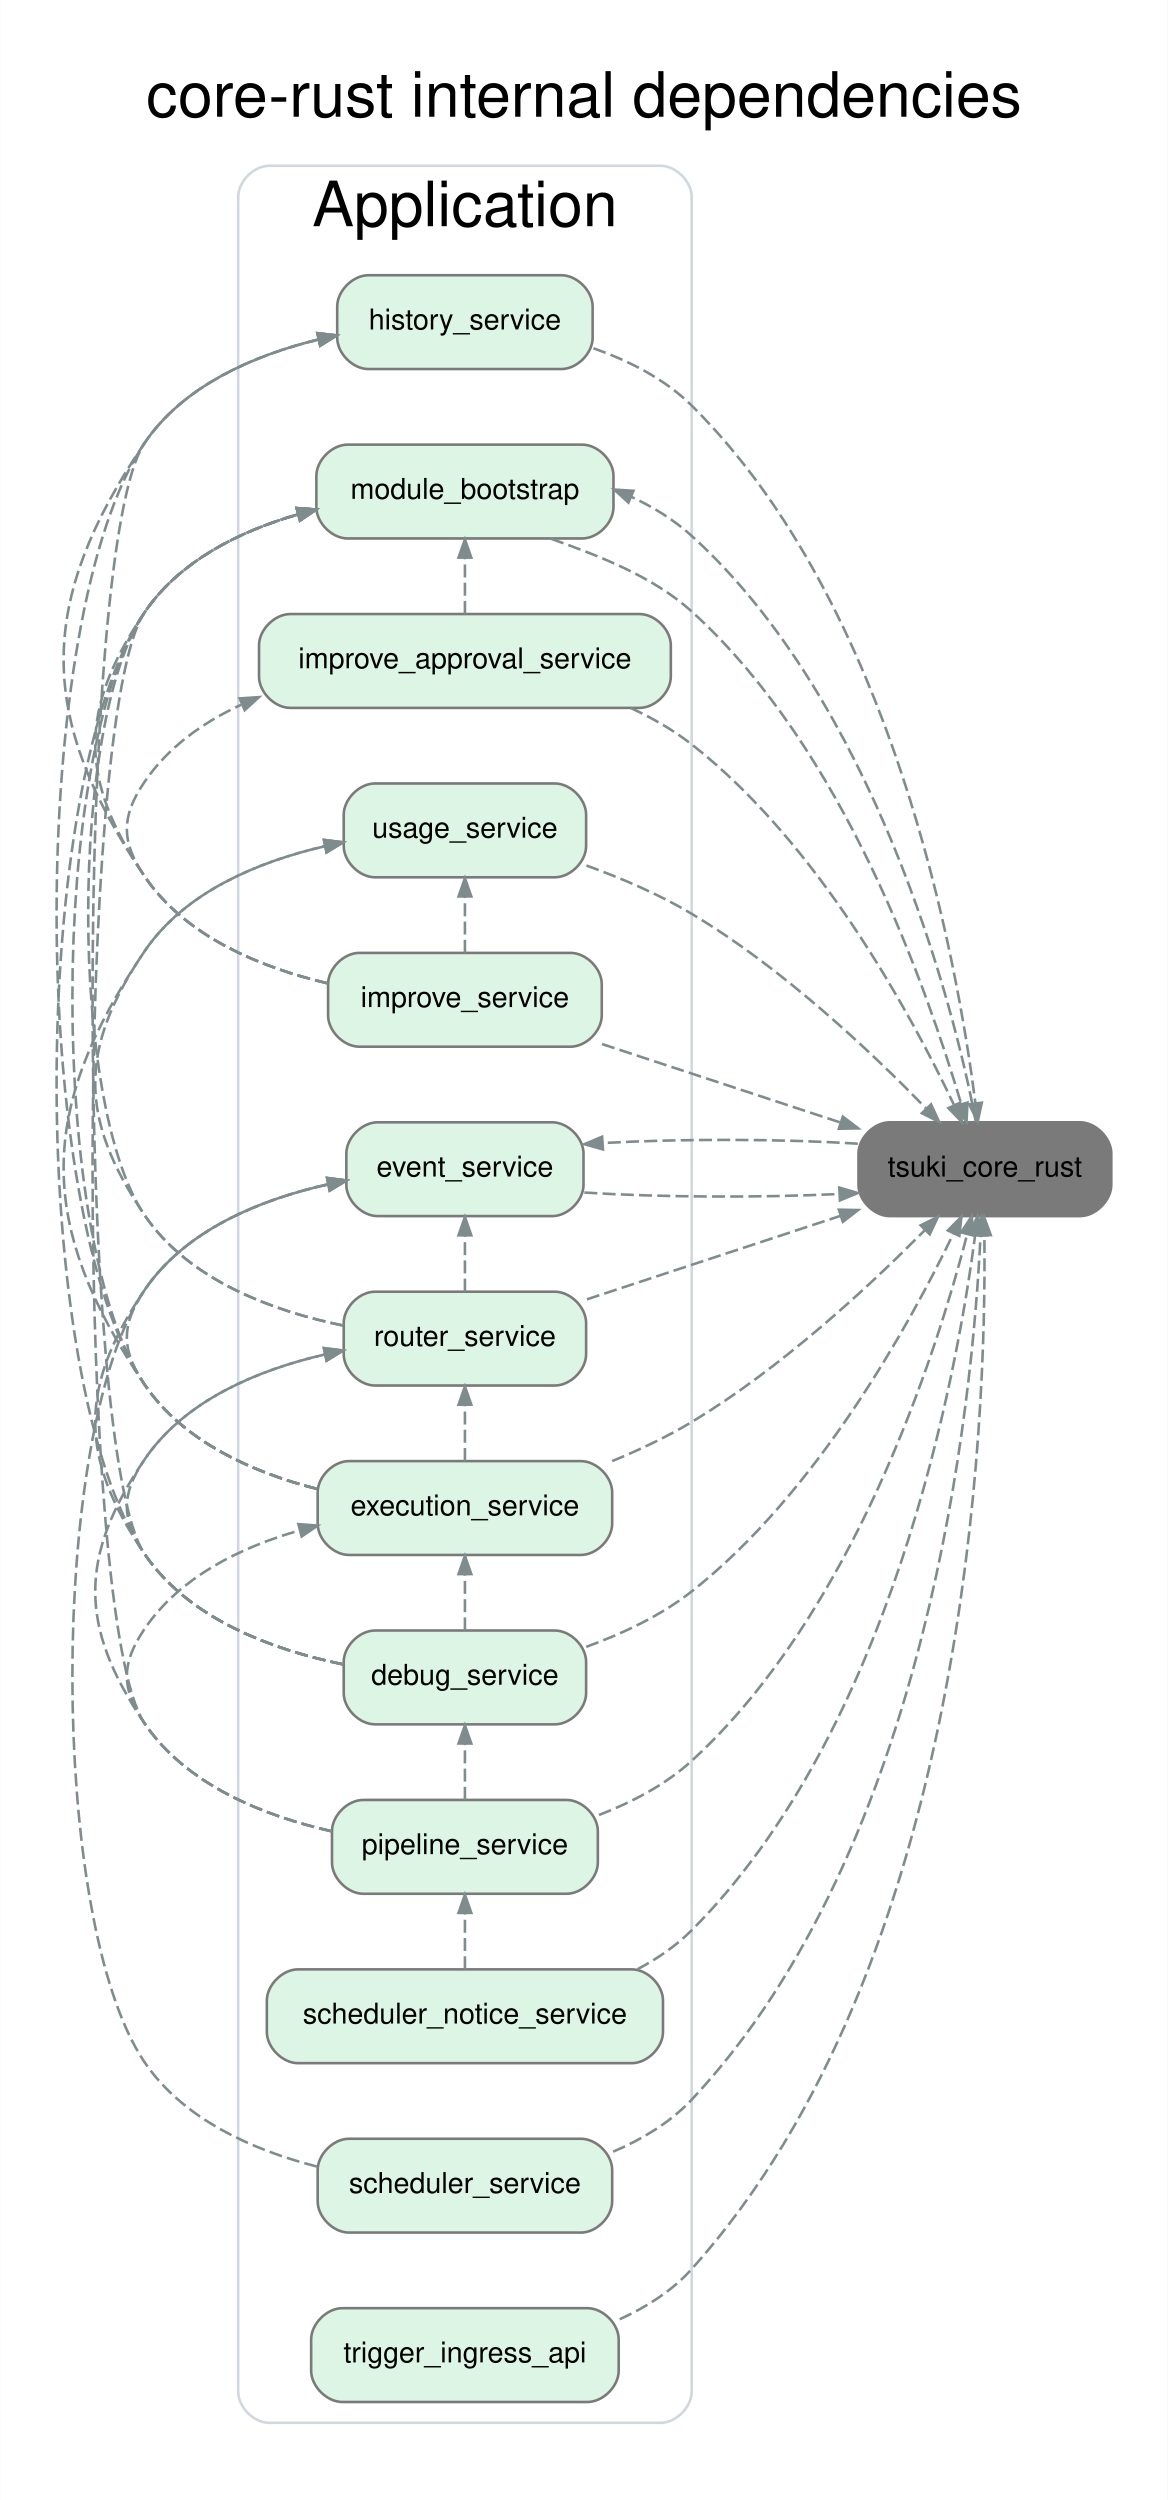
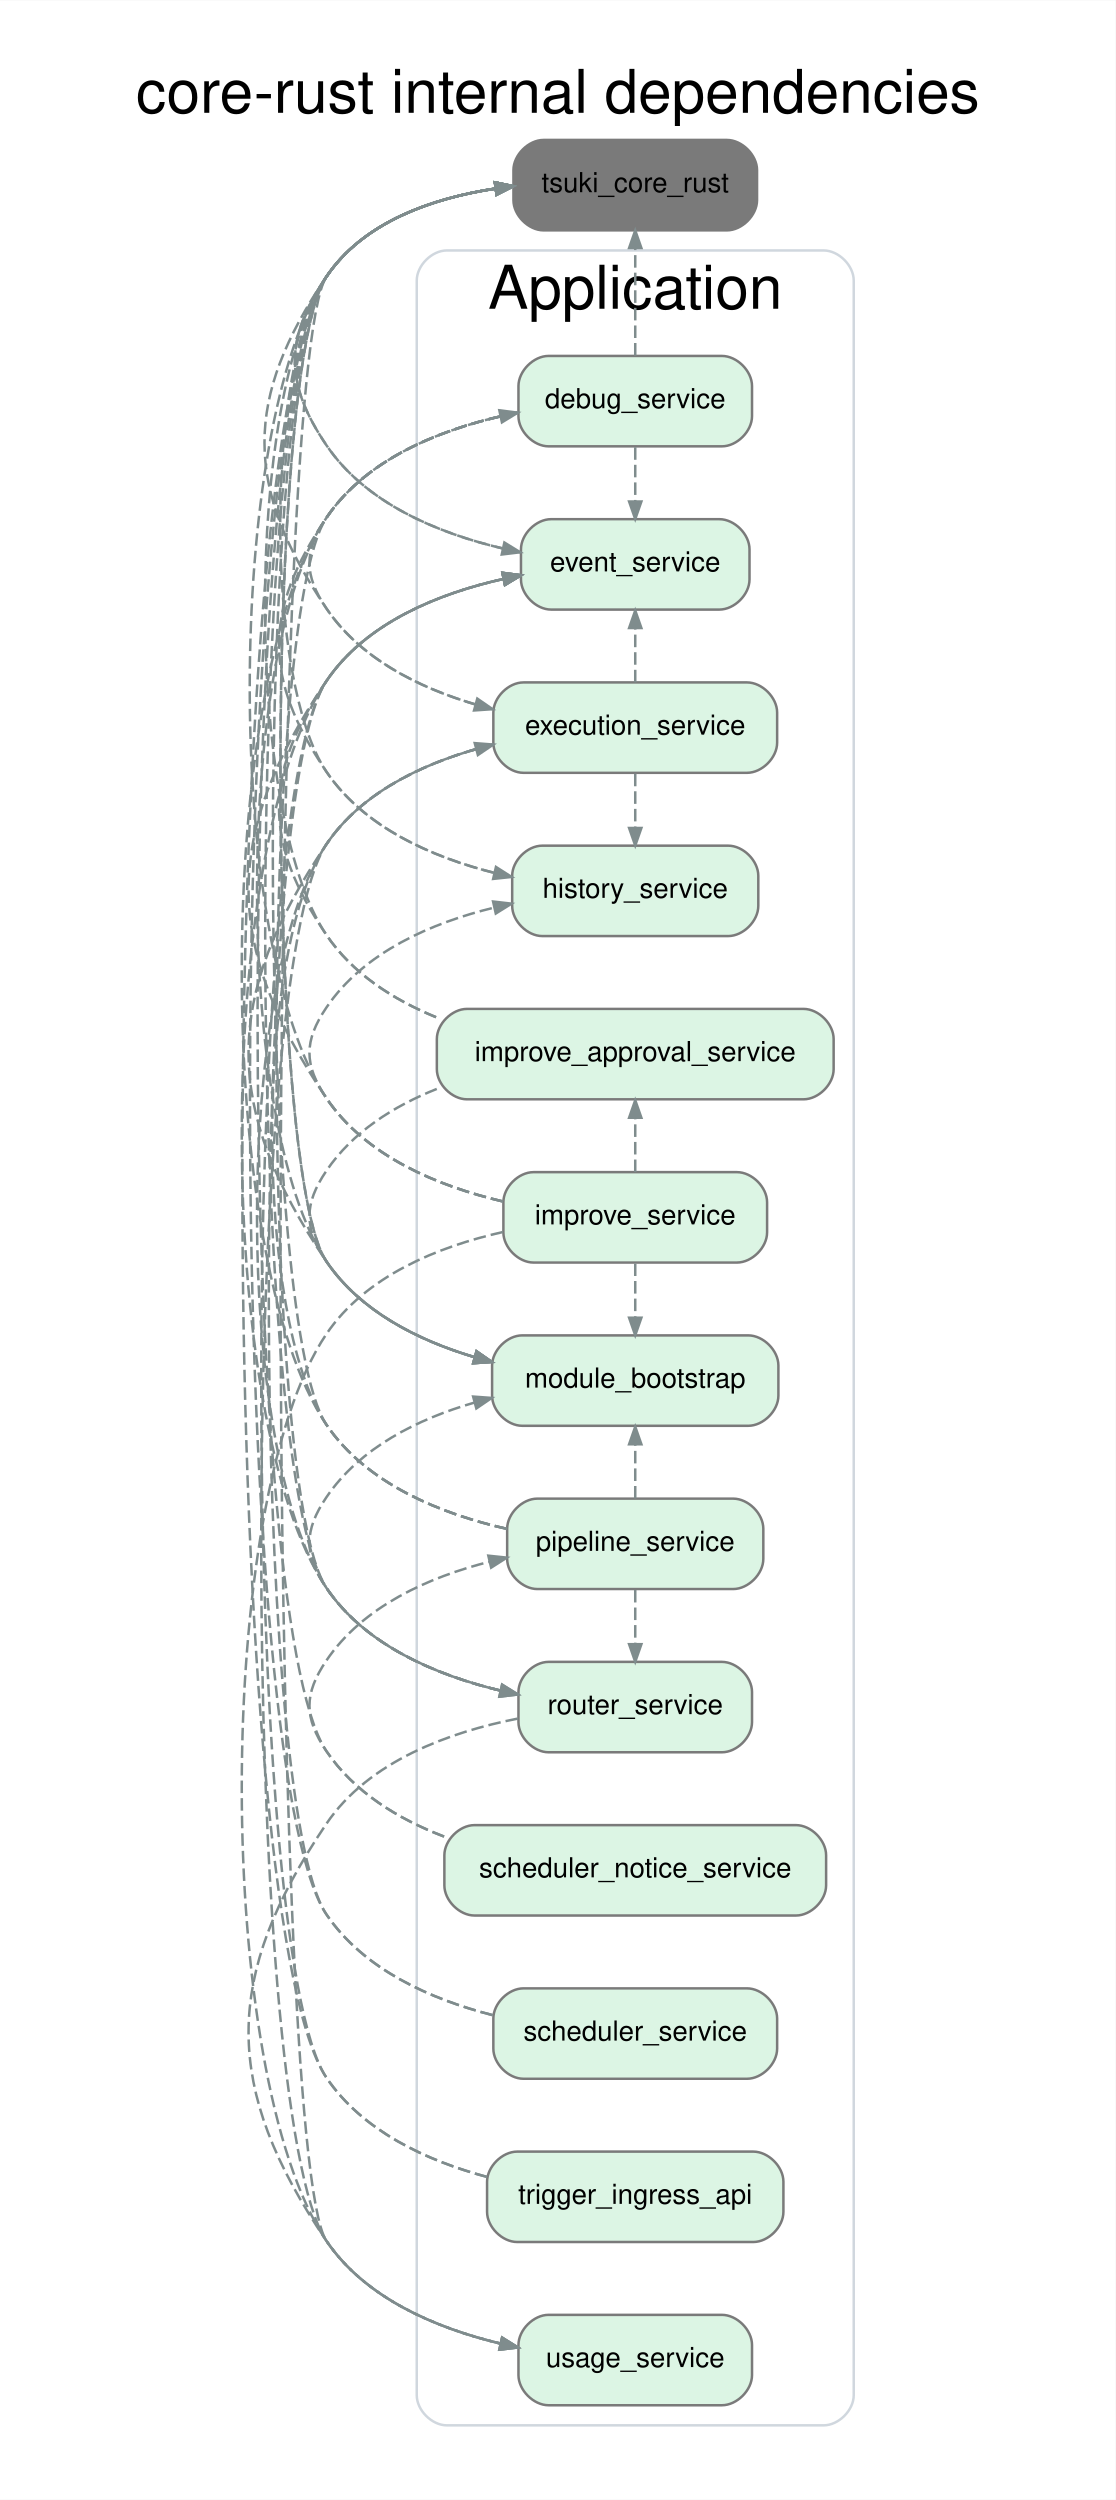
- <svg xmlns="http://www.w3.org/2000/svg" width="448pt" height="959pt" viewBox="0.00 0.00 447.87 959.20">
-   <g id="graph0" class="graph" transform="scale(1 1) rotate(0) translate(21.6 937.6)">
-     <polygon fill="white" stroke="transparent" points="-21.6,21.6 -21.6,-937.6 426.27,-937.6 426.27,21.6 -21.6,21.6" />
-     <text text-anchor="middle" x="202.34" y="-892.8" font-family="Helvetica,sans-Serif" font-size="24.00">core-rust internal dependencies</text>
+ <svg xmlns="http://www.w3.org/2000/svg" width="444pt" height="995pt" viewBox="0.00 0.00 444.20 995.20">
+   <g id="graph0" class="graph" transform="scale(1 1) rotate(0) translate(21.6 973.6)">
+     <polygon fill="white" stroke="transparent" points="-21.6,21.6 -21.6,-973.6 422.6,-973.6 422.6,21.6 -21.6,21.6" />
+     <text text-anchor="middle" x="200.5" y="-928.8" font-family="Helvetica,sans-Serif" font-size="24.00">core-rust internal dependencies</text>
    <g id="clust1" class="cluster">
-       <path fill="none" stroke="#d0d7de" d="M81.67,-8C81.67,-8 231.67,-8 231.67,-8 237.67,-8 243.67,-14 243.67,-20 243.67,-20 243.67,-862 243.67,-862 243.67,-868 237.67,-874 231.67,-874 231.67,-874 81.67,-874 81.67,-874 75.67,-874 69.67,-868 69.67,-862 69.67,-862 69.67,-20 69.67,-20 69.67,-14 75.67,-8 81.67,-8" />
-       <text text-anchor="middle" x="156.67" y="-850.8" font-family="Helvetica,sans-Serif" font-size="24.00">Application</text>
+       <path fill="none" stroke="#d0d7de" d="M156.34,-8C156.34,-8 306.34,-8 306.34,-8 312.34,-8 318.34,-14 318.34,-20 318.34,-20 318.34,-862 318.34,-862 318.34,-868 312.34,-874 306.34,-874 306.34,-874 156.34,-874 156.34,-874 150.34,-874 144.34,-868 144.34,-862 144.34,-862 144.34,-20 144.34,-20 144.34,-14 150.34,-8 156.34,-8" />
+       <text text-anchor="middle" x="231.34" y="-850.8" font-family="Helvetica,sans-Serif" font-size="24.00">Application</text>
    </g>
    <g id="node1" class="node">
-       <path fill="#dcf5e4" stroke="#7a7a7a" d="M191.17,-312C191.17,-312 122.17,-312 122.17,-312 116.17,-312 110.17,-306 110.17,-300 110.17,-300 110.17,-288 110.17,-288 110.17,-282 116.17,-276 122.17,-276 122.17,-276 191.17,-276 191.17,-276 197.17,-276 203.17,-282 203.17,-288 203.17,-288 203.17,-300 203.17,-300 203.17,-306 197.17,-312 191.17,-312" />
-       <text text-anchor="middle" x="156.67" y="-291.2" font-family="Helvetica,sans-Serif" font-size="11.00">debug_service</text>
+       <path fill="#dcf5e4" stroke="#7a7a7a" d="M265.84,-832C265.84,-832 196.84,-832 196.84,-832 190.84,-832 184.84,-826 184.84,-820 184.84,-820 184.84,-808 184.84,-808 184.84,-802 190.84,-796 196.84,-796 196.84,-796 265.84,-796 265.84,-796 271.84,-796 277.84,-802 277.84,-808 277.84,-808 277.84,-820 277.84,-820 277.84,-826 271.84,-832 265.84,-832" />
+       <text text-anchor="middle" x="231.34" y="-811.2" font-family="Helvetica,sans-Serif" font-size="11.00">debug_service</text>
    </g>
    <g id="node2" class="node">
-       <path fill="#dcf5e4" stroke="#7a7a7a" d="M190.17,-507C190.17,-507 123.17,-507 123.17,-507 117.17,-507 111.17,-501 111.17,-495 111.17,-495 111.17,-483 111.17,-483 111.17,-477 117.17,-471 123.17,-471 123.17,-471 190.17,-471 190.17,-471 196.17,-471 202.17,-477 202.17,-483 202.17,-483 202.17,-495 202.17,-495 202.17,-501 196.17,-507 190.17,-507" />
-       <text text-anchor="middle" x="156.67" y="-486.2" font-family="Helvetica,sans-Serif" font-size="11.00">event_service</text>
+       <path fill="#dcf5e4" stroke="#7a7a7a" d="M264.84,-767C264.84,-767 197.84,-767 197.84,-767 191.84,-767 185.84,-761 185.84,-755 185.84,-755 185.84,-743 185.84,-743 185.84,-737 191.84,-731 197.84,-731 197.84,-731 264.84,-731 264.84,-731 270.84,-731 276.84,-737 276.84,-743 276.84,-743 276.84,-755 276.84,-755 276.84,-761 270.84,-767 264.84,-767" />
+       <text text-anchor="middle" x="231.34" y="-746.2" font-family="Helvetica,sans-Serif" font-size="11.00">event_service</text>
    </g>
    <g id="edge4" class="edge">
-       <path fill="none" stroke="#7f8c8d" stroke-dasharray="5,2" d="M109.96,-299.01C82.76,-304.61 50.58,-316.46 33.67,-341.5 8.55,-378.7 8.55,-405.3 33.67,-442.5 49.39,-465.77 78.4,-477.42 104.3,-483.23" />
-       <polygon fill="#7f8c8d" stroke="#7f8c8d" points="103.81,-485.63 111.16,-484.66 104.8,-480.83 103.81,-485.63" />
+       <path fill="none" stroke="#7f8c8d" stroke-dasharray="5,2" d="M231.34,-795.65C231.34,-788.5 231.34,-781.34 231.34,-774.18" />
+       <polygon fill="#7f8c8d" stroke="#7f8c8d" points="233.79,-774.03 231.34,-767.03 228.89,-774.03 233.79,-774.03" />
    </g>
    <g id="node3" class="node">
-       <path fill="#dcf5e4" stroke="#7a7a7a" d="M201.17,-377C201.17,-377 112.17,-377 112.17,-377 106.17,-377 100.17,-371 100.17,-365 100.17,-365 100.17,-353 100.17,-353 100.17,-347 106.17,-341 112.17,-341 112.17,-341 201.17,-341 201.17,-341 207.17,-341 213.17,-347 213.17,-353 213.17,-353 213.17,-365 213.17,-365 213.17,-371 207.17,-377 201.17,-377" />
-       <text text-anchor="middle" x="156.67" y="-356.2" font-family="Helvetica,sans-Serif" font-size="11.00">execution_service</text>
+       <path fill="#dcf5e4" stroke="#7a7a7a" d="M275.84,-702C275.84,-702 186.84,-702 186.84,-702 180.84,-702 174.84,-696 174.84,-690 174.84,-690 174.84,-678 174.84,-678 174.84,-672 180.84,-666 186.84,-666 186.84,-666 275.84,-666 275.84,-666 281.84,-666 287.84,-672 287.84,-678 287.84,-678 287.84,-690 287.84,-690 287.84,-696 281.84,-702 275.84,-702" />
+       <text text-anchor="middle" x="231.34" y="-681.2" font-family="Helvetica,sans-Serif" font-size="11.00">execution_service</text>
    </g>
    <g id="edge5" class="edge">
-       <path fill="none" stroke="#7f8c8d" stroke-dasharray="5,2" d="M156.67,-312.03C156.67,-319.18 156.67,-326.34 156.67,-333.5" />
-       <polygon fill="#7f8c8d" stroke="#7f8c8d" points="154.22,-333.65 156.67,-340.65 159.12,-333.65 154.22,-333.65" />
+       <path fill="none" stroke="#7f8c8d" stroke-dasharray="5,2" d="M184.59,-809.42C157.38,-804.06 125.2,-792.47 108.34,-767.5 99.38,-754.24 99.38,-744.76 108.34,-731.5 121.8,-711.56 144.95,-699.98 167.56,-693.27" />
+       <polygon fill="#7f8c8d" stroke="#7f8c8d" points="168.45,-695.56 174.55,-691.34 167.15,-690.84 168.45,-695.56" />
    </g>
    <g id="node4" class="node">
-       <path fill="#dcf5e4" stroke="#7a7a7a" d="M193.67,-832C193.67,-832 119.67,-832 119.67,-832 113.67,-832 107.67,-826 107.67,-820 107.67,-820 107.67,-808 107.67,-808 107.67,-802 113.67,-796 119.67,-796 119.67,-796 193.67,-796 193.67,-796 199.67,-796 205.67,-802 205.67,-808 205.67,-808 205.67,-820 205.67,-820 205.67,-826 199.67,-832 193.67,-832" />
-       <text text-anchor="middle" x="156.67" y="-811.2" font-family="Helvetica,sans-Serif" font-size="11.00">history_service</text>
+       <path fill="#dcf5e4" stroke="#7a7a7a" d="M268.34,-637C268.34,-637 194.34,-637 194.34,-637 188.34,-637 182.34,-631 182.34,-625 182.34,-625 182.34,-613 182.34,-613 182.34,-607 188.34,-601 194.34,-601 194.34,-601 268.34,-601 268.34,-601 274.34,-601 280.34,-607 280.34,-613 280.34,-613 280.34,-625 280.34,-625 280.34,-631 274.34,-637 268.34,-637" />
+       <text text-anchor="middle" x="231.34" y="-616.2" font-family="Helvetica,sans-Serif" font-size="11.00">history_service</text>
    </g>
    <g id="edge6" class="edge">
-       <path fill="none" stroke="#7f8c8d" stroke-dasharray="5,2" d="M109.96,-299.01C82.76,-304.61 50.58,-316.46 33.67,-341.5 7.18,-380.73 7.18,-728.27 33.67,-767.5 48.62,-789.64 75.6,-801.25 100.48,-807.34" />
-       <polygon fill="#7f8c8d" stroke="#7f8c8d" points="100.07,-809.76 107.44,-808.91 101.15,-804.98 100.07,-809.76" />
+       <path fill="none" stroke="#7f8c8d" stroke-dasharray="5,2" d="M184.59,-809.42C157.38,-804.06 125.2,-792.47 108.34,-767.5 83.21,-730.3 83.21,-703.7 108.34,-666.5 123.32,-644.3 150.3,-632.48 175.18,-626.17" />
+       <polygon fill="#7f8c8d" stroke="#7f8c8d" points="175.88,-628.53 182.13,-624.54 174.76,-623.76 175.88,-628.53" />
    </g>
    <g id="node7" class="node">
-       <path fill="#dcf5e4" stroke="#7a7a7a" d="M201.67,-767C201.67,-767 111.67,-767 111.67,-767 105.67,-767 99.67,-761 99.67,-755 99.67,-755 99.67,-743 99.67,-743 99.67,-737 105.67,-731 111.67,-731 111.67,-731 201.67,-731 201.67,-731 207.67,-731 213.67,-737 213.67,-743 213.67,-743 213.67,-755 213.67,-755 213.67,-761 207.67,-767 201.67,-767" />
-       <text text-anchor="middle" x="156.67" y="-746.2" font-family="Helvetica,sans-Serif" font-size="11.00">module_bootstrap</text>
+       <path fill="#dcf5e4" stroke="#7a7a7a" d="M276.34,-442C276.34,-442 186.34,-442 186.34,-442 180.34,-442 174.34,-436 174.34,-430 174.34,-430 174.34,-418 174.34,-418 174.34,-412 180.34,-406 186.34,-406 186.34,-406 276.34,-406 276.34,-406 282.34,-406 288.34,-412 288.34,-418 288.34,-418 288.34,-430 288.34,-430 288.34,-436 282.34,-442 276.34,-442" />
+       <text text-anchor="middle" x="231.34" y="-421.2" font-family="Helvetica,sans-Serif" font-size="11.00">module_bootstrap</text>
    </g>
    <g id="edge7" class="edge">
-       <path fill="none" stroke="#7f8c8d" stroke-dasharray="5,2" d="M109.96,-299.01C82.76,-304.61 50.58,-316.46 33.67,-341.5 -11.22,-407.98 -11.22,-636.02 33.67,-702.5 47.04,-722.3 70.04,-733.69 92.56,-740.22" />
-       <polygon fill="#7f8c8d" stroke="#7f8c8d" points="92.13,-742.64 99.53,-742.1 93.41,-737.91 92.13,-742.64" />
+       <path fill="none" stroke="#7f8c8d" stroke-dasharray="5,2" d="M184.59,-809.42C157.38,-804.06 125.2,-792.47 108.34,-767.5 71.52,-712.99 71.52,-526.01 108.34,-471.5 121.75,-451.64 144.75,-440.08 167.27,-433.35" />
+       <polygon fill="#7f8c8d" stroke="#7f8c8d" points="168.14,-435.66 174.23,-431.42 166.83,-430.93 168.14,-435.66" />
    </g>
    <g id="node9" class="node">
-       <path fill="#dcf5e4" stroke="#7a7a7a" d="M191.17,-442C191.17,-442 122.17,-442 122.17,-442 116.17,-442 110.17,-436 110.17,-430 110.17,-430 110.17,-418 110.17,-418 110.17,-412 116.17,-406 122.17,-406 122.17,-406 191.17,-406 191.17,-406 197.17,-406 203.17,-412 203.17,-418 203.17,-418 203.17,-430 203.17,-430 203.17,-436 197.17,-442 191.17,-442" />
-       <text text-anchor="middle" x="156.67" y="-421.2" font-family="Helvetica,sans-Serif" font-size="11.00">router_service</text>
+       <path fill="#dcf5e4" stroke="#7a7a7a" d="M265.84,-312C265.84,-312 196.84,-312 196.84,-312 190.84,-312 184.84,-306 184.84,-300 184.84,-300 184.84,-288 184.84,-288 184.84,-282 190.84,-276 196.84,-276 196.84,-276 265.84,-276 265.84,-276 271.84,-276 277.84,-282 277.84,-288 277.84,-288 277.84,-300 277.84,-300 277.84,-306 271.84,-312 265.84,-312" />
+       <text text-anchor="middle" x="231.34" y="-291.2" font-family="Helvetica,sans-Serif" font-size="11.00">router_service</text>
    </g>
    <g id="edge8" class="edge">
-       <path fill="none" stroke="#7f8c8d" stroke-dasharray="5,2" d="M109.96,-299.01C82.76,-304.61 50.58,-316.46 33.67,-341.5 24.72,-354.76 24.72,-364.24 33.67,-377.5 49.09,-400.33 77.29,-411.97 102.81,-417.89" />
-       <polygon fill="#7f8c8d" stroke="#7f8c8d" points="102.57,-420.35 109.92,-419.42 103.59,-415.55 102.57,-420.35" />
+       <path fill="none" stroke="#7f8c8d" stroke-dasharray="5,2" d="M184.59,-809.42C157.38,-804.06 125.2,-792.47 108.34,-767.5 81.85,-728.27 81.85,-380.73 108.34,-341.5 123.79,-318.61 152,-306.75 177.51,-300.6" />
+       <polygon fill="#7f8c8d" stroke="#7f8c8d" points="178.32,-302.93 184.62,-299.01 177.25,-298.15 178.32,-302.93" />
    </g>
    <g id="node14" class="node">
-       <path fill="#7a7a7a" stroke="#7a7a7a" d="M392.67,-507C392.67,-507 319.67,-507 319.67,-507 313.67,-507 307.67,-501 307.67,-495 307.67,-495 307.67,-483 307.67,-483 307.67,-477 313.67,-471 319.67,-471 319.67,-471 392.67,-471 392.67,-471 398.67,-471 404.67,-477 404.67,-483 404.67,-483 404.67,-495 404.67,-495 404.67,-501 398.67,-507 392.67,-507" />
-       <text text-anchor="middle" x="356.17" y="-486.2" font-family="Helvetica,sans-Serif" font-size="11.00">tsuki_core_rust</text>
+       <path fill="#7a7a7a" stroke="#7a7a7a" d="M267.84,-918C267.84,-918 194.84,-918 194.84,-918 188.84,-918 182.84,-912 182.84,-906 182.84,-906 182.84,-894 182.84,-894 182.84,-888 188.84,-882 194.84,-882 194.84,-882 267.84,-882 267.84,-882 273.84,-882 279.84,-888 279.84,-894 279.84,-894 279.84,-906 279.84,-906 279.84,-912 273.84,-918 267.84,-918" />
+       <text text-anchor="middle" x="231.34" y="-897.2" font-family="Helvetica,sans-Serif" font-size="11.00">tsuki_core_rust</text>
    </g>
    <g id="edge3" class="edge">
-       <path fill="none" stroke="#7f8c8d" stroke-dasharray="5,2" d="M203.21,-305.74C217.13,-310.78 231.86,-317.7 243.67,-327 291.7,-364.83 327.09,-429 344.03,-464.15" />
-       <polygon fill="#7f8c8d" stroke="#7f8c8d" points="341.95,-465.5 347.17,-470.78 346.38,-463.4 341.95,-465.5" />
+       <path fill="none" stroke="#7f8c8d" stroke-dasharray="5,2" d="M231.34,-832.14C231.34,-846.42 231.34,-860.69 231.34,-874.97" />
+       <polygon fill="#7f8c8d" stroke="#7f8c8d" points="228.89,-874.97 231.34,-881.97 233.79,-874.97 228.89,-874.97" />
    </g>
    <g id="edge9" class="edge">
-       <path fill="none" stroke="#7f8c8d" stroke-dasharray="5,2" d="M202.49,-480.04C231.46,-478.2 269.37,-478.01 300.17,-479.48" />
-       <polygon fill="#7f8c8d" stroke="#7f8c8d" points="300.31,-481.94 307.43,-479.86 300.57,-477.04 300.31,-481.94" />
+       <path fill="none" stroke="#7f8c8d" stroke-dasharray="5,2" d="M185.55,-753.82C158.15,-759.34 125.44,-771.17 108.34,-796.5 91.67,-821.18 91.67,-838.82 108.34,-863.5 123.09,-885.35 150.5,-894.8 175.7,-898.64" />
+       <polygon fill="#7f8c8d" stroke="#7f8c8d" points="175.48,-901.08 182.74,-899.58 176.13,-896.23 175.48,-901.08" />
    </g>
    <g id="edge11" class="edge">
-       <path fill="none" stroke="#7f8c8d" stroke-dasharray="5,2" d="M99.88,-366.34C75.18,-372.68 48.53,-384.49 33.67,-406.5 24.72,-419.76 24.72,-429.24 33.67,-442.5 49.39,-465.77 78.4,-477.42 104.3,-483.23" />
-       <polygon fill="#7f8c8d" stroke="#7f8c8d" points="103.81,-485.63 111.16,-484.66 104.8,-480.83 103.81,-485.63" />
+       <path fill="none" stroke="#7f8c8d" stroke-dasharray="5,2" d="M231.34,-702.03C231.34,-709.18 231.34,-716.34 231.34,-723.5" />
+       <polygon fill="#7f8c8d" stroke="#7f8c8d" points="228.89,-723.65 231.34,-730.65 233.79,-723.65 228.89,-723.65" />
    </g>
    <g id="edge12" class="edge">
-       <path fill="none" stroke="#7f8c8d" stroke-dasharray="5,2" d="M99.88,-366.34C75.18,-372.68 48.53,-384.49 33.67,-406.5 -11.22,-472.98 -11.22,-701.02 33.67,-767.5 48.62,-789.64 75.6,-801.25 100.48,-807.34" />
-       <polygon fill="#7f8c8d" stroke="#7f8c8d" points="100.07,-809.76 107.44,-808.91 101.15,-804.98 100.07,-809.76" />
+       <path fill="none" stroke="#7f8c8d" stroke-dasharray="5,2" d="M231.34,-665.65C231.34,-658.5 231.34,-651.34 231.34,-644.18" />
+       <polygon fill="#7f8c8d" stroke="#7f8c8d" points="233.79,-644.03 231.34,-637.03 228.89,-644.03 233.79,-644.03" />
    </g>
    <g id="edge13" class="edge">
-       <path fill="none" stroke="#7f8c8d" stroke-dasharray="5,2" d="M99.88,-366.34C75.18,-372.68 48.53,-384.49 33.67,-406.5 -3.14,-461.01 -3.14,-647.99 33.67,-702.5 47.04,-722.3 70.04,-733.69 92.56,-740.22" />
-       <polygon fill="#7f8c8d" stroke="#7f8c8d" points="92.13,-742.64 99.53,-742.1 93.41,-737.91 92.13,-742.64" />
+       <path fill="none" stroke="#7f8c8d" stroke-dasharray="5,2" d="M174.83,-677.26C150.03,-671.15 123.22,-659.54 108.34,-637.5 67.05,-576.36 67.05,-532.64 108.34,-471.5 121.75,-451.64 144.75,-440.08 167.27,-433.35" />
+       <polygon fill="#7f8c8d" stroke="#7f8c8d" points="168.14,-435.66 174.23,-431.42 166.83,-430.93 168.14,-435.66" />
    </g>
    <g id="edge14" class="edge">
-       <path fill="none" stroke="#7f8c8d" stroke-dasharray="5,2" d="M156.67,-377.03C156.67,-384.18 156.67,-391.34 156.67,-398.5" />
-       <polygon fill="#7f8c8d" stroke="#7f8c8d" points="154.22,-398.65 156.67,-405.65 159.12,-398.65 154.22,-398.65" />
+       <path fill="none" stroke="#7f8c8d" stroke-dasharray="5,2" d="M174.83,-677.26C150.03,-671.15 123.22,-659.54 108.34,-637.5 71.52,-582.99 71.52,-396.01 108.34,-341.5 123.79,-318.61 152,-306.75 177.51,-300.6" />
+       <polygon fill="#7f8c8d" stroke="#7f8c8d" points="178.32,-302.93 184.62,-299.01 177.25,-298.15 178.32,-302.93" />
    </g>
    <g id="node13" class="node">
-       <path fill="#dcf5e4" stroke="#7a7a7a" d="M191.17,-637C191.17,-637 122.17,-637 122.17,-637 116.17,-637 110.17,-631 110.17,-625 110.17,-625 110.17,-613 110.17,-613 110.17,-607 116.17,-601 122.17,-601 122.17,-601 191.17,-601 191.17,-601 197.17,-601 203.17,-607 203.17,-613 203.17,-613 203.17,-625 203.17,-625 203.17,-631 197.17,-637 191.17,-637" />
-       <text text-anchor="middle" x="156.67" y="-616.2" font-family="Helvetica,sans-Serif" font-size="11.00">usage_service</text>
+       <path fill="#dcf5e4" stroke="#7a7a7a" d="M265.84,-52C265.84,-52 196.84,-52 196.84,-52 190.84,-52 184.84,-46 184.84,-40 184.84,-40 184.84,-28 184.84,-28 184.84,-22 190.84,-16 196.84,-16 196.84,-16 265.84,-16 265.84,-16 271.84,-16 277.84,-22 277.84,-28 277.84,-28 277.84,-40 277.84,-40 277.84,-46 271.84,-52 265.84,-52" />
+       <text text-anchor="middle" x="231.34" y="-31.2" font-family="Helvetica,sans-Serif" font-size="11.00">usage_service</text>
    </g>
    <g id="edge15" class="edge">
-       <path fill="none" stroke="#7f8c8d" stroke-dasharray="5,2" d="M99.88,-366.34C75.18,-372.68 48.53,-384.49 33.67,-406.5 -7.62,-467.64 -7.62,-511.36 33.67,-572.5 49.09,-595.33 77.29,-606.97 102.81,-612.89" />
-       <polygon fill="#7f8c8d" stroke="#7f8c8d" points="102.57,-615.35 109.92,-614.42 103.59,-610.55 102.57,-615.35" />
+       <path fill="none" stroke="#7f8c8d" stroke-dasharray="5,2" d="M174.83,-677.26C150.03,-671.15 123.22,-659.54 108.34,-637.5 73.76,-586.3 73.76,-132.7 108.34,-81.5 123.79,-58.61 152,-46.75 177.51,-40.6" />
+       <polygon fill="#7f8c8d" stroke="#7f8c8d" points="178.32,-42.93 184.62,-39.01 177.25,-38.15 178.32,-42.93" />
    </g>
    <g id="edge10" class="edge">
-       <path fill="none" stroke="#7f8c8d" stroke-dasharray="5,2" d="M213.16,-377C223.61,-381.3 234.21,-386.32 243.67,-392 277.93,-412.59 311.79,-444.05 333.04,-465.52" />
-       <polygon fill="#7f8c8d" stroke="#7f8c8d" points="331.52,-467.46 338.17,-470.75 335.02,-464.03 331.52,-467.46" />
+       <path fill="none" stroke="#7f8c8d" stroke-dasharray="5,2" d="M174.55,-691.34C149.84,-697.68 123.2,-709.49 108.34,-731.5 75.5,-780.12 75.5,-814.88 108.34,-863.5 123.09,-885.35 150.5,-894.8 175.7,-898.64" />
+       <polygon fill="#7f8c8d" stroke="#7f8c8d" points="175.48,-901.08 182.74,-899.58 176.13,-896.23 175.48,-901.08" />
    </g>
    <g id="edge16" class="edge">
-       <path fill="none" stroke="#7f8c8d" stroke-dasharray="5,2" d="M205.97,-803.98C219.54,-799.21 233.38,-792.21 243.67,-782 320.75,-705.49 345.41,-570.24 352.54,-514.3" />
-       <polygon fill="#7f8c8d" stroke="#7f8c8d" points="354.98,-514.51 353.4,-507.26 350.12,-513.91 354.98,-514.51" />
+       <path fill="none" stroke="#7f8c8d" stroke-dasharray="5,2" d="M182.13,-624.54C155.48,-630.34 124.73,-642.22 108.34,-666.5 83.84,-702.78 83.84,-827.22 108.34,-863.5 123.09,-885.35 150.5,-894.8 175.7,-898.64" />
+       <polygon fill="#7f8c8d" stroke="#7f8c8d" points="175.48,-901.08 182.74,-899.58 176.13,-896.23 175.48,-901.08" />
    </g>
    <g id="node5" class="node">
-       <path fill="#dcf5e4" stroke="#7a7a7a" d="M223.67,-702C223.67,-702 89.67,-702 89.67,-702 83.67,-702 77.67,-696 77.67,-690 77.67,-690 77.67,-678 77.67,-678 77.67,-672 83.67,-666 89.67,-666 89.67,-666 223.67,-666 223.67,-666 229.67,-666 235.67,-672 235.67,-678 235.67,-678 235.67,-690 235.67,-690 235.67,-696 229.67,-702 223.67,-702" />
-       <text text-anchor="middle" x="156.67" y="-681.2" font-family="Helvetica,sans-Serif" font-size="11.00">improve_approval_service</text>
+       <path fill="#dcf5e4" stroke="#7a7a7a" d="M298.34,-572C298.34,-572 164.34,-572 164.34,-572 158.34,-572 152.34,-566 152.34,-560 152.34,-560 152.34,-548 152.34,-548 152.34,-542 158.34,-536 164.34,-536 164.34,-536 298.34,-536 298.34,-536 304.34,-536 310.34,-542 310.34,-548 310.34,-548 310.34,-560 310.34,-560 310.34,-566 304.34,-572 298.34,-572" />
+       <text text-anchor="middle" x="231.34" y="-551.2" font-family="Helvetica,sans-Serif" font-size="11.00">improve_approval_service</text>
    </g>
    <g id="edge18" class="edge">
-       <path fill="none" stroke="#7f8c8d" stroke-dasharray="5,2" d="M156.67,-702.03C156.67,-709.18 156.67,-716.34 156.67,-723.5" />
-       <polygon fill="#7f8c8d" stroke="#7f8c8d" points="154.22,-723.65 156.67,-730.65 159.12,-723.65 154.22,-723.65" />
+       <path fill="none" stroke="#7f8c8d" stroke-dasharray="5,2" d="M152.03,-568.7C134.84,-575.74 118.71,-586.13 108.34,-601.5 83.21,-638.7 83.21,-665.3 108.34,-702.5 124.05,-725.77 153.06,-737.42 178.96,-743.23" />
+       <polygon fill="#7f8c8d" stroke="#7f8c8d" points="178.47,-745.63 185.82,-744.66 179.47,-740.83 178.47,-745.63" />
+     </g>
+     <g id="edge19" class="edge">
+       <path fill="none" stroke="#7f8c8d" stroke-dasharray="5,2" d="M152.31,-540.13C135,-533.23 118.75,-522.92 108.34,-507.5 99.38,-494.24 99.38,-484.76 108.34,-471.5 121.75,-451.64 144.75,-440.08 167.27,-433.35" />
+       <polygon fill="#7f8c8d" stroke="#7f8c8d" points="168.14,-435.66 174.23,-431.42 166.83,-430.93 168.14,-435.66" />
    </g>
    <g id="edge17" class="edge">
-       <path fill="none" stroke="#7f8c8d" stroke-dasharray="5,2" d="M220.26,-665.98C228.57,-662.12 236.64,-657.49 243.67,-652 292.16,-614.09 327.48,-549.19 344.25,-513.79" />
-       <polygon fill="#7f8c8d" stroke="#7f8c8d" points="346.62,-514.51 347.35,-507.13 342.18,-512.44 346.62,-514.51" />
+       <path fill="none" stroke="#7f8c8d" stroke-dasharray="5,2" d="M152.03,-568.7C134.84,-575.74 118.71,-586.13 108.34,-601.5 75.75,-649.75 75.75,-815.25 108.34,-863.5 123.09,-885.35 150.5,-894.8 175.7,-898.64" />
+       <polygon fill="#7f8c8d" stroke="#7f8c8d" points="175.48,-901.08 182.74,-899.58 176.13,-896.23 175.48,-901.08" />
    </g>
    <g id="node6" class="node">
-       <path fill="#dcf5e4" stroke="#7a7a7a" d="M197.17,-572C197.17,-572 116.17,-572 116.17,-572 110.17,-572 104.17,-566 104.17,-560 104.17,-560 104.17,-548 104.17,-548 104.17,-542 110.17,-536 116.17,-536 116.17,-536 197.17,-536 197.17,-536 203.17,-536 209.17,-542 209.17,-548 209.17,-548 209.17,-560 209.17,-560 209.17,-566 203.17,-572 197.17,-572" />
-       <text text-anchor="middle" x="156.67" y="-551.2" font-family="Helvetica,sans-Serif" font-size="11.00">improve_service</text>
+       <path fill="#dcf5e4" stroke="#7a7a7a" d="M271.84,-507C271.84,-507 190.84,-507 190.84,-507 184.84,-507 178.84,-501 178.84,-495 178.84,-495 178.84,-483 178.84,-483 178.84,-477 184.84,-471 190.84,-471 190.84,-471 271.84,-471 271.84,-471 277.84,-471 283.84,-477 283.84,-483 283.84,-483 283.84,-495 283.84,-495 283.84,-501 277.84,-507 271.84,-507" />
+       <text text-anchor="middle" x="231.34" y="-486.2" font-family="Helvetica,sans-Serif" font-size="11.00">improve_service</text>
+     </g>
+     <g id="edge21" class="edge">
+       <path fill="none" stroke="#7f8c8d" stroke-dasharray="5,2" d="M178.68,-495.32C152.87,-501.39 124.03,-513.26 108.34,-536.5 67.05,-597.64 67.05,-641.36 108.34,-702.5 124.05,-725.77 153.06,-737.42 178.96,-743.23" />
+       <polygon fill="#7f8c8d" stroke="#7f8c8d" points="178.47,-745.63 185.82,-744.66 179.47,-740.83 178.47,-745.63" />
+     </g>
+     <g id="edge22" class="edge">
+       <path fill="none" stroke="#7f8c8d" stroke-dasharray="5,2" d="M178.68,-495.32C152.87,-501.39 124.03,-513.26 108.34,-536.5 99.38,-549.76 99.38,-559.24 108.34,-572.5 123.28,-594.64 150.26,-606.25 175.15,-612.34" />
+       <polygon fill="#7f8c8d" stroke="#7f8c8d" points="174.73,-614.76 182.1,-613.91 175.81,-609.98 174.73,-614.76" />
+     </g>
+     <g id="edge23" class="edge">
+       <path fill="none" stroke="#7f8c8d" stroke-dasharray="5,2" d="M231.34,-507.03C231.34,-514.18 231.34,-521.34 231.34,-528.5" />
+       <polygon fill="#7f8c8d" stroke="#7f8c8d" points="228.89,-528.65 231.34,-535.65 233.79,-528.65 228.89,-528.65" />
+     </g>
+     <g id="edge24" class="edge">
+       <path fill="none" stroke="#7f8c8d" stroke-dasharray="5,2" d="M231.34,-470.65C231.34,-463.5 231.34,-456.34 231.34,-449.18" />
+       <polygon fill="#7f8c8d" stroke="#7f8c8d" points="233.79,-449.03 231.34,-442.03 228.89,-449.03 233.79,-449.03" />
+     </g>
+     <g id="edge25" class="edge">
+       <path fill="none" stroke="#7f8c8d" stroke-dasharray="5,2" d="M178.64,-483.16C152.82,-477.32 123.99,-465.68 108.34,-442.5 63.44,-376.02 63.44,-147.98 108.34,-81.5 123.79,-58.61 152,-46.75 177.51,-40.6" />
+       <polygon fill="#7f8c8d" stroke="#7f8c8d" points="178.32,-42.93 184.62,-39.01 177.25,-38.15 178.32,-42.93" />
    </g>
    <g id="edge20" class="edge">
-       <path fill="none" stroke="#7f8c8d" stroke-dasharray="5,2" d="M104.01,-560.32C78.2,-566.39 49.36,-578.26 33.67,-601.5 -7.62,-662.64 -7.62,-706.36 33.67,-767.5 48.62,-789.64 75.6,-801.25 100.48,-807.34" />
-       <polygon fill="#7f8c8d" stroke="#7f8c8d" points="100.07,-809.76 107.44,-808.91 101.15,-804.98 100.07,-809.76" />
-     </g>
-     <g id="edge21" class="edge">
-       <path fill="none" stroke="#7f8c8d" stroke-dasharray="5,2" d="M104.01,-560.32C78.2,-566.39 49.36,-578.26 33.67,-601.5 24.72,-614.76 24.72,-624.24 33.67,-637.5 42.7,-650.87 56.12,-660.4 70.82,-667.2" />
-       <polygon fill="#7f8c8d" stroke="#7f8c8d" points="70.25,-669.62 77.65,-670.13 72.18,-665.12 70.25,-669.62" />
-     </g>
-     <g id="edge22" class="edge">
-       <path fill="none" stroke="#7f8c8d" stroke-dasharray="5,2" d="M104.01,-560.32C78.2,-566.39 49.36,-578.26 33.67,-601.5 8.55,-638.7 8.55,-665.3 33.67,-702.5 47.04,-722.3 70.04,-733.69 92.56,-740.22" />
-       <polygon fill="#7f8c8d" stroke="#7f8c8d" points="92.13,-742.64 99.53,-742.1 93.41,-737.91 92.13,-742.64" />
-     </g>
-     <g id="edge23" class="edge">
-       <path fill="none" stroke="#7f8c8d" stroke-dasharray="5,2" d="M156.67,-572.03C156.67,-579.18 156.67,-586.34 156.67,-593.5" />
-       <polygon fill="#7f8c8d" stroke="#7f8c8d" points="154.22,-593.65 156.67,-600.65 159.12,-593.65 154.22,-593.65" />
-     </g>
-     <g id="edge19" class="edge">
-       <path fill="none" stroke="#7f8c8d" stroke-dasharray="5,2" d="M209.3,-537.01C237.45,-527.74 272.26,-516.29 300.82,-506.89" />
-       <polygon fill="#7f8c8d" stroke="#7f8c8d" points="301.68,-509.18 307.56,-504.67 300.15,-504.53 301.68,-509.18" />
-     </g>
-     <g id="edge24" class="edge">
-       <path fill="none" stroke="#7f8c8d" stroke-dasharray="5,2" d="M189.75,-730.87C207.4,-724.57 228.68,-716.58 243.67,-703 302.57,-649.65 333.82,-558.31 347.14,-513.88" />
-       <polygon fill="#7f8c8d" stroke="#7f8c8d" points="349.49,-514.57 349.13,-507.16 344.8,-513.18 349.49,-514.57" />
+       <path fill="none" stroke="#7f8c8d" stroke-dasharray="5,2" d="M178.68,-495.32C152.87,-501.39 124.03,-513.26 108.34,-536.5 67.67,-596.72 67.67,-803.28 108.34,-863.5 123.09,-885.35 150.5,-894.8 175.7,-898.64" />
+       <polygon fill="#7f8c8d" stroke="#7f8c8d" points="175.48,-901.08 182.74,-899.58 176.13,-896.23 175.48,-901.08" />
+     </g>
+     <g id="edge26" class="edge">
+       <path fill="none" stroke="#7f8c8d" stroke-dasharray="5,2" d="M174.23,-431.42C149.61,-437.78 123.13,-449.59 108.34,-471.5 83.96,-507.6 83.96,-827.4 108.34,-863.5 123.09,-885.35 150.5,-894.8 175.7,-898.64" />
+       <polygon fill="#7f8c8d" stroke="#7f8c8d" points="175.48,-901.08 182.74,-899.58 176.13,-896.23 175.48,-901.08" />
    </g>
    <g id="node8" class="node">
-       <path fill="#dcf5e4" stroke="#7a7a7a" d="M195.67,-247C195.67,-247 117.67,-247 117.67,-247 111.67,-247 105.67,-241 105.67,-235 105.67,-235 105.67,-223 105.67,-223 105.67,-217 111.67,-211 117.67,-211 117.67,-211 195.67,-211 195.67,-211 201.67,-211 207.67,-217 207.67,-223 207.67,-223 207.67,-235 207.67,-235 207.67,-241 201.67,-247 195.67,-247" />
-       <text text-anchor="middle" x="156.67" y="-226.2" font-family="Helvetica,sans-Serif" font-size="11.00">pipeline_service</text>
-     </g>
-     <g id="edge26" class="edge">
-       <path fill="none" stroke="#7f8c8d" stroke-dasharray="5,2" d="M156.67,-247.03C156.67,-254.18 156.67,-261.34 156.67,-268.5" />
-       <polygon fill="#7f8c8d" stroke="#7f8c8d" points="154.22,-268.65 156.67,-275.65 159.12,-268.65 154.22,-268.65" />
+       <path fill="#dcf5e4" stroke="#7a7a7a" d="M270.34,-377C270.34,-377 192.34,-377 192.34,-377 186.34,-377 180.34,-371 180.34,-365 180.34,-365 180.34,-353 180.34,-353 180.34,-347 186.34,-341 192.34,-341 192.34,-341 270.34,-341 270.34,-341 276.34,-341 282.34,-347 282.34,-353 282.34,-353 282.34,-365 282.34,-365 282.34,-371 276.34,-377 270.34,-377" />
+       <text text-anchor="middle" x="231.34" y="-356.2" font-family="Helvetica,sans-Serif" font-size="11.00">pipeline_service</text>
+     </g>
+     <g id="edge28" class="edge">
+       <path fill="none" stroke="#7f8c8d" stroke-dasharray="5,2" d="M180.25,-364.96C154.05,-370.91 124.35,-382.79 108.34,-406.5 63.44,-472.98 63.44,-701.02 108.34,-767.5 123.75,-790.33 151.96,-801.97 177.47,-807.89" />
+       <polygon fill="#7f8c8d" stroke="#7f8c8d" points="177.23,-810.35 184.59,-809.42 178.26,-805.55 177.23,-810.35" />
+     </g>
+     <g id="edge29" class="edge">
+       <path fill="none" stroke="#7f8c8d" stroke-dasharray="5,2" d="M180.25,-364.96C154.05,-370.91 124.35,-382.79 108.34,-406.5 79.61,-449.04 79.61,-594.96 108.34,-637.5 121.82,-657.47 145.11,-668.88 167.81,-675.39" />
+       <polygon fill="#7f8c8d" stroke="#7f8c8d" points="167.43,-677.83 174.83,-677.26 168.69,-673.09 167.43,-677.83" />
+     </g>
+     <g id="edge30" class="edge">
+       <path fill="none" stroke="#7f8c8d" stroke-dasharray="5,2" d="M231.34,-377.03C231.34,-384.18 231.34,-391.34 231.34,-398.5" />
+       <polygon fill="#7f8c8d" stroke="#7f8c8d" points="228.89,-398.65 231.34,-405.65 233.79,-398.65 228.89,-398.65" />
+     </g>
+     <g id="edge31" class="edge">
+       <path fill="none" stroke="#7f8c8d" stroke-dasharray="5,2" d="M231.34,-340.65C231.34,-333.5 231.34,-326.34 231.34,-319.18" />
+       <polygon fill="#7f8c8d" stroke="#7f8c8d" points="233.79,-319.03 231.34,-312.03 228.89,-319.03 233.79,-319.03" />
    </g>
    <g id="edge27" class="edge">
-       <path fill="none" stroke="#7f8c8d" stroke-dasharray="5,2" d="M105.59,-234.96C79.39,-240.91 49.69,-252.79 33.67,-276.5 24.72,-289.76 24.72,-299.24 33.67,-312.5 47.16,-332.47 70.44,-343.88 93.15,-350.39" />
-       <polygon fill="#7f8c8d" stroke="#7f8c8d" points="92.77,-352.83 100.16,-352.26 94.03,-348.09 92.77,-352.83" />
-     </g>
-     <g id="edge28" class="edge">
-       <path fill="none" stroke="#7f8c8d" stroke-dasharray="5,2" d="M105.59,-234.96C79.39,-240.91 49.69,-252.79 33.67,-276.5 7.18,-315.73 7.18,-663.27 33.67,-702.5 47.04,-722.3 70.04,-733.69 92.56,-740.22" />
-       <polygon fill="#7f8c8d" stroke="#7f8c8d" points="92.13,-742.64 99.53,-742.1 93.41,-737.91 92.13,-742.64" />
-     </g>
-     <g id="edge29" class="edge">
-       <path fill="none" stroke="#7f8c8d" stroke-dasharray="5,2" d="M105.59,-234.96C79.39,-240.91 49.69,-252.79 33.67,-276.5 8.55,-313.7 8.55,-340.3 33.67,-377.5 49.09,-400.33 77.29,-411.97 102.81,-417.89" />
-       <polygon fill="#7f8c8d" stroke="#7f8c8d" points="102.57,-420.35 109.92,-419.42 103.59,-415.55 102.57,-420.35" />
-     </g>
-     <g id="edge25" class="edge">
-       <path fill="none" stroke="#7f8c8d" stroke-dasharray="5,2" d="M208.09,-241.23C220.78,-246.11 233.64,-252.83 243.67,-262 305.82,-318.79 337.42,-417.85 349.37,-464.01" />
-       <polygon fill="#7f8c8d" stroke="#7f8c8d" points="347.03,-464.76 351.12,-470.95 351.78,-463.56 347.03,-464.76" />
-     </g>
-     <g id="edge31" class="edge">
-       <path fill="none" stroke="#7f8c8d" stroke-dasharray="5,2" d="M156.67,-442.03C156.67,-449.18 156.67,-456.34 156.67,-463.5" />
-       <polygon fill="#7f8c8d" stroke="#7f8c8d" points="154.22,-463.65 156.67,-470.65 159.12,-463.65 154.22,-463.65" />
+       <path fill="none" stroke="#7f8c8d" stroke-dasharray="5,2" d="M180.25,-364.96C154.05,-370.91 124.35,-382.79 108.34,-406.5 79.92,-448.58 79.92,-821.42 108.34,-863.5 123.09,-885.35 150.5,-894.8 175.7,-898.64" />
+       <polygon fill="#7f8c8d" stroke="#7f8c8d" points="175.48,-901.08 182.74,-899.58 176.13,-896.23 175.48,-901.08" />
+     </g>
+     <g id="edge33" class="edge">
+       <path fill="none" stroke="#7f8c8d" stroke-dasharray="5,2" d="M184.62,-299.01C157.42,-304.61 125.25,-316.46 108.34,-341.5 63.44,-407.98 63.44,-636.02 108.34,-702.5 124.05,-725.77 153.06,-737.42 178.96,-743.23" />
+       <polygon fill="#7f8c8d" stroke="#7f8c8d" points="178.47,-745.63 185.82,-744.66 179.47,-740.83 178.47,-745.63" />
+     </g>
+     <g id="edge34" class="edge">
+       <path fill="none" stroke="#7f8c8d" stroke-dasharray="5,2" d="M184.62,-299.01C157.42,-304.61 125.25,-316.46 108.34,-341.5 99.38,-354.76 99.38,-364.24 108.34,-377.5 121.71,-397.3 144.71,-408.69 167.23,-415.22" />
+       <polygon fill="#7f8c8d" stroke="#7f8c8d" points="166.79,-417.64 174.19,-417.1 168.07,-412.91 166.79,-417.64" />
+     </g>
+     <g id="edge35" class="edge">
+       <path fill="none" stroke="#7f8c8d" stroke-dasharray="5,2" d="M184.59,-289.42C157.38,-284.06 125.2,-272.47 108.34,-247.5 67.05,-186.36 67.05,-142.64 108.34,-81.5 123.79,-58.61 152,-46.75 177.51,-40.6" />
+       <polygon fill="#7f8c8d" stroke="#7f8c8d" points="178.32,-42.93 184.62,-39.01 177.25,-38.15 178.32,-42.93" />
    </g>
    <g id="edge32" class="edge">
-       <path fill="none" stroke="#7f8c8d" stroke-dasharray="5,2" d="M109.96,-429.01C82.76,-434.61 50.58,-446.46 33.67,-471.5 4.94,-514.04 4.94,-659.96 33.67,-702.5 47.04,-722.3 70.04,-733.69 92.56,-740.22" />
-       <polygon fill="#7f8c8d" stroke="#7f8c8d" points="92.13,-742.64 99.53,-742.1 93.41,-737.91 92.13,-742.64" />
-     </g>
-     <g id="edge33" class="edge">
-       <path fill="none" stroke="#7f8c8d" stroke-dasharray="5,2" d="M109.96,-429.01C82.76,-434.61 50.58,-446.46 33.67,-471.5 8.55,-508.7 8.55,-535.3 33.67,-572.5 49.09,-595.33 77.29,-606.97 102.81,-612.89" />
-       <polygon fill="#7f8c8d" stroke="#7f8c8d" points="102.57,-615.35 109.92,-614.42 103.59,-610.55 102.57,-615.35" />
-     </g>
-     <g id="edge30" class="edge">
-       <path fill="none" stroke="#7f8c8d" stroke-dasharray="5,2" d="M203.48,-439.08C232.51,-448.63 270.2,-461.03 300.75,-471.09" />
-       <polygon fill="#7f8c8d" stroke="#7f8c8d" points="300.14,-473.47 307.55,-473.33 301.67,-468.81 300.14,-473.47" />
+       <path fill="none" stroke="#7f8c8d" stroke-dasharray="5,2" d="M184.62,-299.01C157.42,-304.61 125.25,-316.46 108.34,-341.5 75.88,-389.57 75.88,-815.43 108.34,-863.5 123.09,-885.35 150.5,-894.8 175.7,-898.64" />
+       <polygon fill="#7f8c8d" stroke="#7f8c8d" points="175.48,-901.08 182.74,-899.58 176.13,-896.23 175.48,-901.08" />
    </g>
    <g id="node10" class="node">
-       <path fill="#dcf5e4" stroke="#7a7a7a" d="M220.67,-182C220.67,-182 92.67,-182 92.67,-182 86.67,-182 80.67,-176 80.67,-170 80.67,-170 80.67,-158 80.67,-158 80.67,-152 86.67,-146 92.67,-146 92.67,-146 220.67,-146 220.67,-146 226.67,-146 232.67,-152 232.67,-158 232.67,-158 232.67,-170 232.67,-170 232.67,-176 226.67,-182 220.67,-182" />
-       <text text-anchor="middle" x="156.67" y="-161.2" font-family="Helvetica,sans-Serif" font-size="11.00">scheduler_notice_service</text>
-     </g>
-     <g id="edge35" class="edge">
-       <path fill="none" stroke="#7f8c8d" stroke-dasharray="5,2" d="M156.67,-182.03C156.67,-189.18 156.67,-196.34 156.67,-203.5" />
-       <polygon fill="#7f8c8d" stroke="#7f8c8d" points="154.22,-203.65 156.67,-210.65 159.12,-203.65 154.22,-203.65" />
-     </g>
-     <g id="edge34" class="edge">
-       <path fill="none" stroke="#7f8c8d" stroke-dasharray="5,2" d="M222.84,-182.03C230.49,-186.07 237.68,-191 243.67,-197 320.17,-273.63 345.16,-408.21 352.46,-463.84" />
-       <polygon fill="#7f8c8d" stroke="#7f8c8d" points="350.03,-464.2 353.34,-470.84 354.9,-463.59 350.03,-464.2" />
+       <path fill="#dcf5e4" stroke="#7a7a7a" d="M295.34,-247C295.34,-247 167.34,-247 167.34,-247 161.34,-247 155.34,-241 155.34,-235 155.34,-235 155.34,-223 155.34,-223 155.34,-217 161.34,-211 167.34,-211 167.34,-211 295.34,-211 295.34,-211 301.34,-211 307.34,-217 307.34,-223 307.34,-223 307.34,-235 307.34,-235 307.34,-241 301.34,-247 295.34,-247" />
+       <text text-anchor="middle" x="231.34" y="-226.2" font-family="Helvetica,sans-Serif" font-size="11.00">scheduler_notice_service</text>
+     </g>
+     <g id="edge37" class="edge">
+       <path fill="none" stroke="#7f8c8d" stroke-dasharray="5,2" d="M155.23,-242.44C136.85,-249.47 119.35,-260.19 108.34,-276.5 99.38,-289.76 99.38,-299.24 108.34,-312.5 122.93,-334.12 149,-345.7 173.4,-351.9" />
+       <polygon fill="#7f8c8d" stroke="#7f8c8d" points="172.84,-354.29 180.22,-353.51 173.97,-349.52 172.84,-354.29" />
+     </g>
+     <g id="edge36" class="edge">
+       <path fill="none" stroke="#7f8c8d" stroke-dasharray="5,2" d="M155.23,-242.44C136.85,-249.47 119.35,-260.19 108.34,-276.5 71.83,-330.55 71.83,-809.45 108.34,-863.5 123.09,-885.35 150.5,-894.8 175.7,-898.64" />
+       <polygon fill="#7f8c8d" stroke="#7f8c8d" points="175.48,-901.08 182.74,-899.58 176.13,-896.23 175.48,-901.08" />
    </g>
    <g id="node11" class="node">
-       <path fill="#dcf5e4" stroke="#7a7a7a" d="M201.17,-117C201.17,-117 112.17,-117 112.17,-117 106.17,-117 100.17,-111 100.17,-105 100.17,-105 100.17,-93 100.17,-93 100.17,-87 106.17,-81 112.17,-81 112.17,-81 201.17,-81 201.17,-81 207.17,-81 213.17,-87 213.17,-93 213.17,-93 213.17,-105 213.17,-105 213.17,-111 207.17,-117 201.17,-117" />
-       <text text-anchor="middle" x="156.67" y="-96.2" font-family="Helvetica,sans-Serif" font-size="11.00">scheduler_service</text>
-     </g>
-     <g id="edge37" class="edge">
-       <path fill="none" stroke="#7f8c8d" stroke-dasharray="5,2" d="M99.88,-106.34C75.18,-112.68 48.53,-124.49 33.67,-146.5 -3.14,-201.01 -3.14,-387.99 33.67,-442.5 49.39,-465.77 78.4,-477.42 104.3,-483.23" />
-       <polygon fill="#7f8c8d" stroke="#7f8c8d" points="103.81,-485.63 111.16,-484.66 104.8,-480.83 103.81,-485.63" />
-     </g>
-     <g id="edge36" class="edge">
-       <path fill="none" stroke="#7f8c8d" stroke-dasharray="5,2" d="M213.54,-112.05C224.69,-116.8 235.46,-123.25 243.67,-132 334.61,-228.92 351.41,-399.07 354.49,-463.4" />
-       <polygon fill="#7f8c8d" stroke="#7f8c8d" points="352.05,-463.81 354.8,-470.7 356.95,-463.61 352.05,-463.81" />
+       <path fill="#dcf5e4" stroke="#7a7a7a" d="M275.84,-182C275.84,-182 186.84,-182 186.84,-182 180.84,-182 174.84,-176 174.84,-170 174.84,-170 174.84,-158 174.84,-158 174.84,-152 180.84,-146 186.84,-146 186.84,-146 275.84,-146 275.84,-146 281.84,-146 287.84,-152 287.84,-158 287.84,-158 287.84,-170 287.84,-170 287.84,-176 281.84,-182 275.84,-182" />
+       <text text-anchor="middle" x="231.34" y="-161.2" font-family="Helvetica,sans-Serif" font-size="11.00">scheduler_service</text>
+     </g>
+     <g id="edge39" class="edge">
+       <path fill="none" stroke="#7f8c8d" stroke-dasharray="5,2" d="M174.55,-171.34C149.84,-177.68 123.2,-189.49 108.34,-211.5 77.8,-256.71 77.8,-657.29 108.34,-702.5 124.05,-725.77 153.06,-737.42 178.96,-743.23" />
+       <polygon fill="#7f8c8d" stroke="#7f8c8d" points="178.47,-745.63 185.82,-744.66 179.47,-740.83 178.47,-745.63" />
+     </g>
+     <g id="edge38" class="edge">
+       <path fill="none" stroke="#7f8c8d" stroke-dasharray="5,2" d="M174.55,-171.34C149.84,-177.68 123.2,-189.49 108.34,-211.5 67.79,-271.54 67.79,-803.46 108.34,-863.5 123.09,-885.35 150.5,-894.8 175.7,-898.64" />
+       <polygon fill="#7f8c8d" stroke="#7f8c8d" points="175.48,-901.08 182.74,-899.58 176.13,-896.23 175.48,-901.08" />
    </g>
    <g id="node12" class="node">
-       <path fill="#dcf5e4" stroke="#7a7a7a" d="M203.67,-52C203.67,-52 109.67,-52 109.67,-52 103.67,-52 97.67,-46 97.67,-40 97.67,-40 97.67,-28 97.67,-28 97.67,-22 103.67,-16 109.67,-16 109.67,-16 203.67,-16 203.67,-16 209.67,-16 215.67,-22 215.67,-28 215.67,-28 215.67,-40 215.67,-40 215.67,-46 209.67,-52 203.67,-52" />
-       <text text-anchor="middle" x="156.67" y="-31.2" font-family="Helvetica,sans-Serif" font-size="11.00">trigger_ingress_api</text>
-     </g>
-     <g id="edge38" class="edge">
-       <path fill="none" stroke="#7f8c8d" stroke-dasharray="5,2" d="M216.06,-47.75C226.38,-52.43 236.2,-58.67 243.67,-67 349.39,-184.81 356.82,-391.33 355.97,-463.35" />
-       <polygon fill="#7f8c8d" stroke="#7f8c8d" points="353.52,-463.64 355.85,-470.68 358.42,-463.72 353.52,-463.64" />
-     </g>
-     <g id="edge39" class="edge">
-       <path fill="none" stroke="#7f8c8d" stroke-dasharray="5,2" d="M203.29,-605.52C216.76,-600.63 231.23,-594.44 243.67,-587 278.34,-566.28 312.35,-534.2 333.51,-512.44" />
-       <polygon fill="#7f8c8d" stroke="#7f8c8d" points="335.52,-513.88 338.61,-507.14 331.99,-510.49 335.52,-513.88" />
+       <path fill="#dcf5e4" stroke="#7a7a7a" d="M278.34,-117C278.34,-117 184.34,-117 184.34,-117 178.34,-117 172.34,-111 172.34,-105 172.34,-105 172.34,-93 172.34,-93 172.34,-87 178.34,-81 184.34,-81 184.34,-81 278.34,-81 278.34,-81 284.34,-81 290.34,-87 290.34,-93 290.34,-93 290.34,-105 290.34,-105 290.34,-111 284.34,-117 278.34,-117" />
+       <text text-anchor="middle" x="231.34" y="-96.2" font-family="Helvetica,sans-Serif" font-size="11.00">trigger_ingress_api</text>
+     </g>
+     <g id="edge41" class="edge">
+       <path fill="none" stroke="#7f8c8d" stroke-dasharray="5,2" d="M172.3,-106.92C148.25,-113.4 122.75,-125.16 108.34,-146.5 73.76,-197.7 73.76,-651.3 108.34,-702.5 124.05,-725.77 153.06,-737.42 178.96,-743.23" />
+       <polygon fill="#7f8c8d" stroke="#7f8c8d" points="178.47,-745.63 185.82,-744.66 179.47,-740.83 178.47,-745.63" />
+     </g>
+     <g id="edge40" class="edge">
+       <path fill="none" stroke="#7f8c8d" stroke-dasharray="5,2" d="M172.3,-106.92C148.25,-113.4 122.75,-125.16 108.34,-146.5 63.75,-212.52 63.75,-797.48 108.34,-863.5 123.09,-885.35 150.5,-894.8 175.7,-898.64" />
+       <polygon fill="#7f8c8d" stroke="#7f8c8d" points="175.48,-901.08 182.74,-899.58 176.13,-896.23 175.48,-901.08" />
+     </g>
+     <g id="edge42" class="edge">
+       <path fill="none" stroke="#7f8c8d" stroke-dasharray="5,2" d="M184.62,-39.01C157.42,-44.61 125.25,-56.46 108.34,-81.5 84.02,-117.5 84.02,-827.5 108.34,-863.5 123.09,-885.35 150.5,-894.8 175.7,-898.64" />
+       <polygon fill="#7f8c8d" stroke="#7f8c8d" points="175.48,-901.08 182.74,-899.58 176.13,-896.23 175.48,-901.08" />
    </g>
    <g id="edge1" class="edge">
-       <path fill="none" stroke="#7f8c8d" stroke-dasharray="5,2" d="M307.43,-498.79C277.88,-500.65 239.92,-500.73 209.62,-499.04" />
-       <polygon fill="#7f8c8d" stroke="#7f8c8d" points="209.63,-496.59 202.49,-498.6 209.32,-501.48 209.63,-496.59" />
+       <path fill="none" stroke="#7f8c8d" stroke-dasharray="5,2" d="M182.74,-899.58C155.76,-896.47 124.48,-887.41 108.34,-863.5 91.67,-838.82 91.67,-821.18 108.34,-796.5 123.97,-773.35 152.65,-761.48 178.38,-755.39" />
+       <polygon fill="#7f8c8d" stroke="#7f8c8d" points="179.23,-757.71 185.55,-753.82 178.18,-752.93 179.23,-757.71" />
    </g>
    <g id="edge2" class="edge">
-       <path fill="none" stroke="#7f8c8d" stroke-dasharray="5,2" d="M352.68,-507.16C344.23,-552.99 313.23,-668.99 243.67,-732 236.9,-738.14 228.84,-743.13 220.42,-747.02" />
-       <polygon fill="#7f8c8d" stroke="#7f8c8d" points="219.4,-744.78 213.92,-749.77 221.32,-749.29 219.4,-744.78" />
+       <path fill="none" stroke="#7f8c8d" stroke-dasharray="5,2" d="M182.74,-899.58C155.76,-896.47 124.48,-887.41 108.34,-863.5 83.96,-827.4 83.96,-507.6 108.34,-471.5 121.75,-451.64 144.75,-440.08 167.27,-433.35" />
+       <polygon fill="#7f8c8d" stroke="#7f8c8d" points="168.14,-435.66 174.23,-431.42 166.83,-430.93 168.14,-435.66" />
    </g>
  </g>
</svg>
